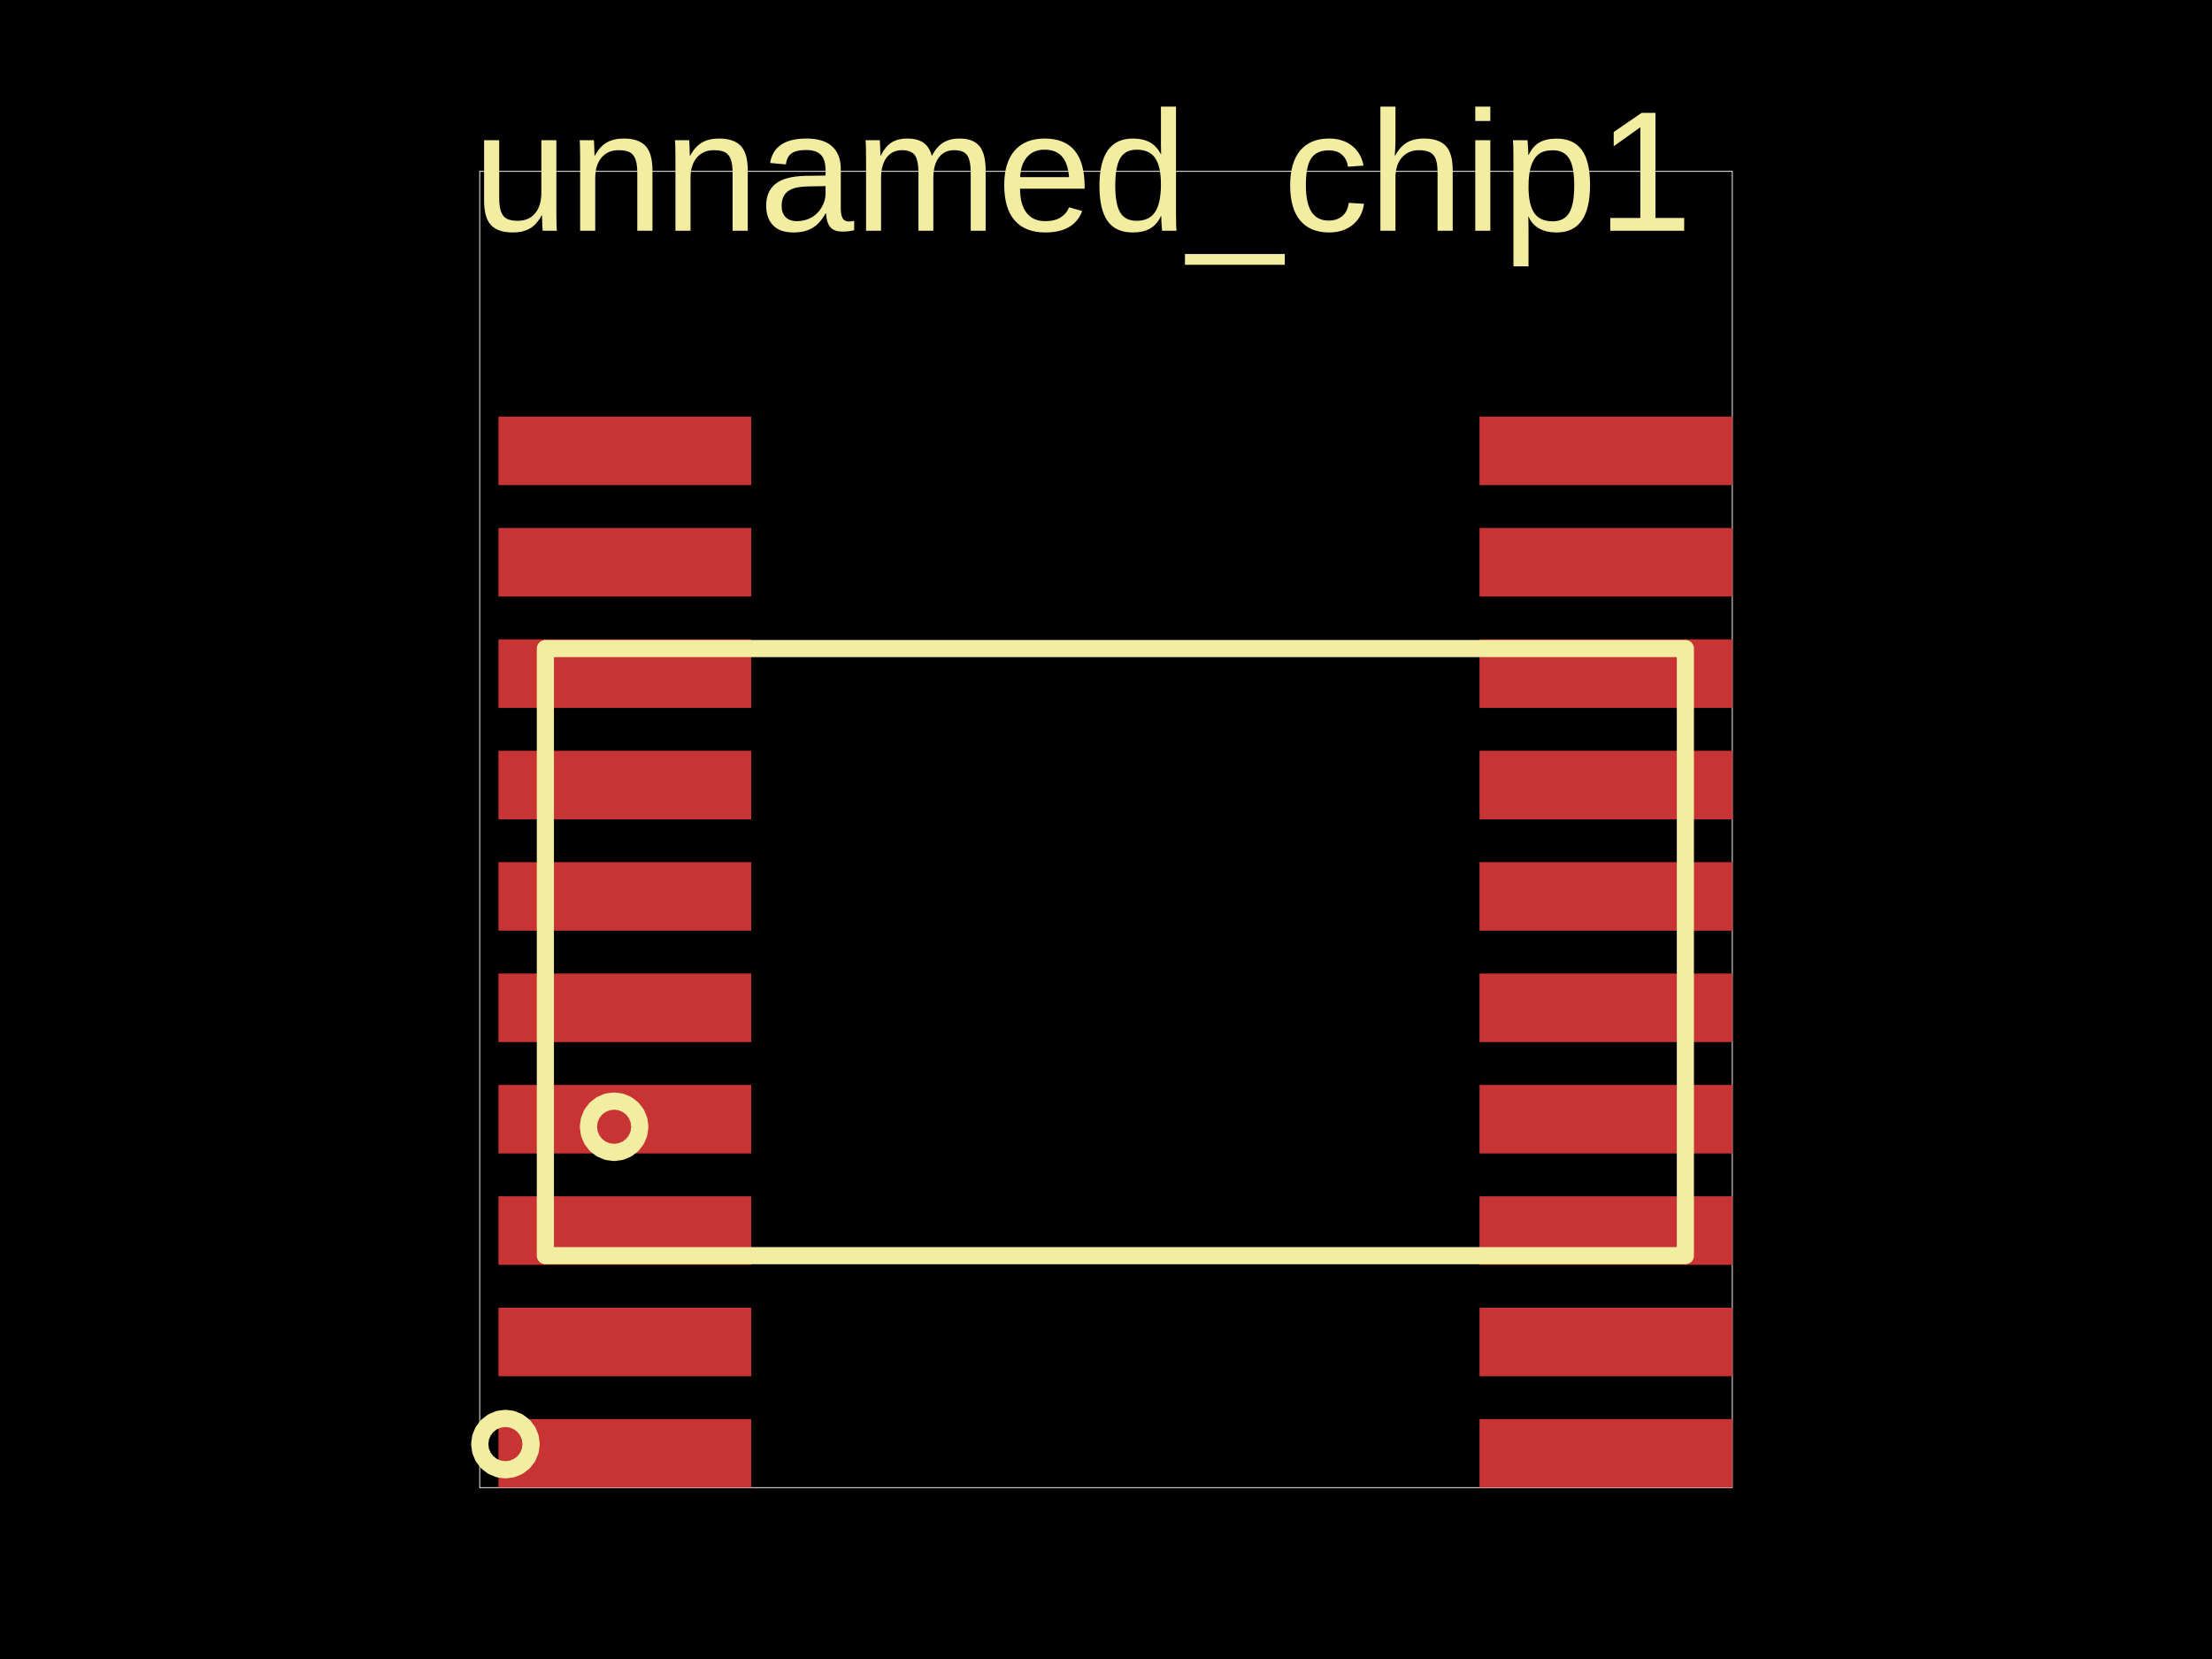
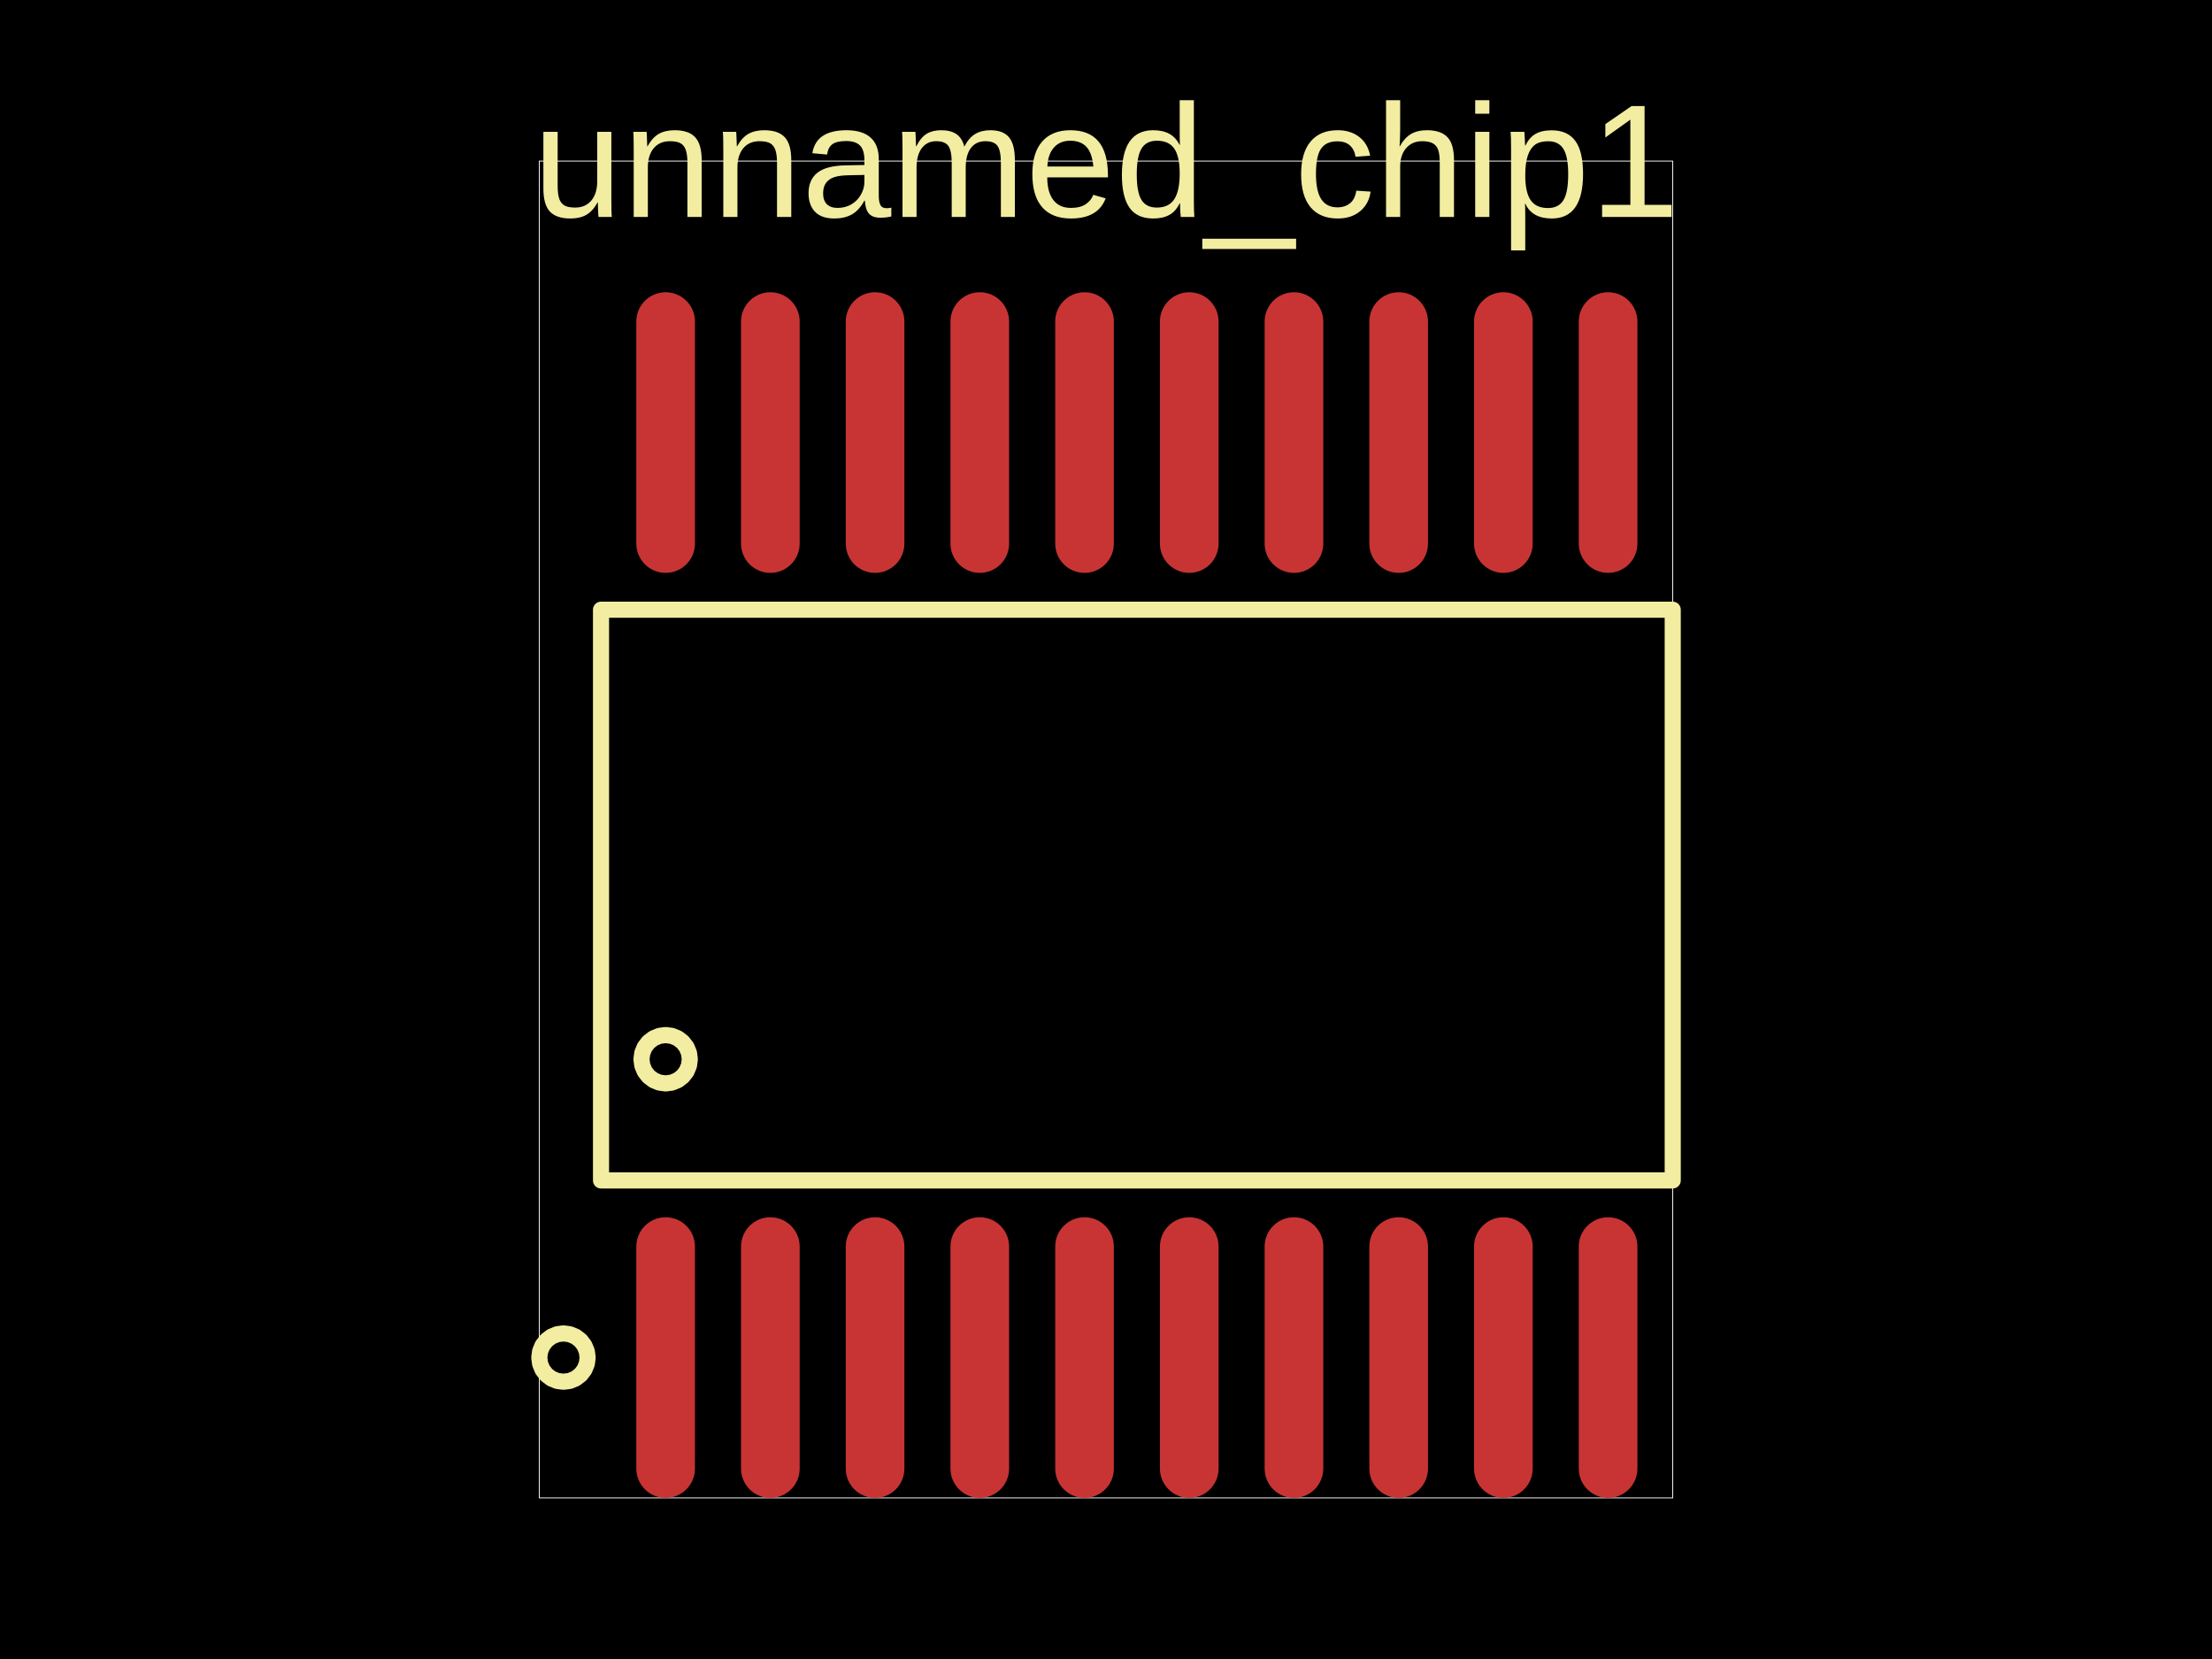
<svg xmlns="http://www.w3.org/2000/svg" width="800" height="600">
  <style />
  <rect class="boundary" x="0" y="0" fill="#000" width="800" height="600" data-type="pcb_background" data-pcb-layer="global" />
-   <rect class="pcb-boundary" fill="none" stroke="#fff" stroke-width="0.3" x="173.492" y="61.977" width="453.016" height="476.046" data-type="pcb_boundary" data-pcb-layer="global" />
-   <rect class="pcb-pad" fill="rgb(200, 52, 52)" x="180.273" y="150.666" width="91.416" height="24.791" data-type="pcb_smtpad" data-pcb-layer="top" data-pad-name="unnamed_chip1.CPVDD" />
-   <rect class="pcb-pad" fill="rgb(200, 52, 52)" x="180.273" y="190.951" width="91.416" height="24.791" data-type="pcb_smtpad" data-pcb-layer="top" data-pad-name="unnamed_chip1.CAPP" />
-   <rect class="pcb-pad" fill="rgb(200, 52, 52)" x="180.273" y="231.236" width="91.416" height="24.791" data-type="pcb_smtpad" data-pcb-layer="top" data-pad-name="unnamed_chip1.CPGND" />
-   <rect class="pcb-pad" fill="rgb(200, 52, 52)" x="180.273" y="271.522" width="91.416" height="24.791" data-type="pcb_smtpad" data-pcb-layer="top" data-pad-name="unnamed_chip1.CAPM" />
-   <rect class="pcb-pad" fill="rgb(200, 52, 52)" x="180.273" y="311.807" width="91.416" height="24.791" data-type="pcb_smtpad" data-pcb-layer="top" data-pad-name="unnamed_chip1.VNEG" />
-   <rect class="pcb-pad" fill="rgb(200, 52, 52)" x="180.273" y="352.092" width="91.416" height="24.791" data-type="pcb_smtpad" data-pcb-layer="top" data-pad-name="unnamed_chip1.OUTL" />
-   <rect class="pcb-pad" fill="rgb(200, 52, 52)" x="180.273" y="392.377" width="91.416" height="24.791" data-type="pcb_smtpad" data-pcb-layer="top" data-pad-name="unnamed_chip1.OUTR" />
-   <rect class="pcb-pad" fill="rgb(200, 52, 52)" x="180.273" y="432.662" width="91.416" height="24.791" data-type="pcb_smtpad" data-pcb-layer="top" data-pad-name="unnamed_chip1.AVDD" />
-   <rect class="pcb-pad" fill="rgb(200, 52, 52)" x="180.273" y="472.947" width="91.416" height="24.791" data-type="pcb_smtpad" data-pcb-layer="top" data-pad-name="unnamed_chip1.AGND" />
-   <rect class="pcb-pad" fill="rgb(200, 52, 52)" x="180.273" y="513.232" width="91.416" height="24.791" data-type="pcb_smtpad" data-pcb-layer="top" data-pad-name="unnamed_chip1.DEMP" />
-   <rect class="pcb-pad" fill="rgb(200, 52, 52)" x="535.092" y="513.232" width="91.416" height="24.791" data-type="pcb_smtpad" data-pcb-layer="top" data-pad-name="unnamed_chip1.FLT" />
-   <rect class="pcb-pad" fill="rgb(200, 52, 52)" x="535.092" y="472.947" width="91.416" height="24.791" data-type="pcb_smtpad" data-pcb-layer="top" data-pad-name="unnamed_chip1.SCK" />
-   <rect class="pcb-pad" fill="rgb(200, 52, 52)" x="535.092" y="432.662" width="91.416" height="24.791" data-type="pcb_smtpad" data-pcb-layer="top" data-pad-name="unnamed_chip1.BCK" />
-   <rect class="pcb-pad" fill="rgb(200, 52, 52)" x="535.092" y="392.377" width="91.416" height="24.791" data-type="pcb_smtpad" data-pcb-layer="top" data-pad-name="unnamed_chip1.DIN" />
-   <rect class="pcb-pad" fill="rgb(200, 52, 52)" x="535.092" y="352.092" width="91.416" height="24.791" data-type="pcb_smtpad" data-pcb-layer="top" data-pad-name="unnamed_chip1.LRCK" />
-   <rect class="pcb-pad" fill="rgb(200, 52, 52)" x="535.092" y="311.807" width="91.416" height="24.791" data-type="pcb_smtpad" data-pcb-layer="top" data-pad-name="unnamed_chip1.FMT" />
-   <rect class="pcb-pad" fill="rgb(200, 52, 52)" x="535.092" y="271.522" width="91.416" height="24.791" data-type="pcb_smtpad" data-pcb-layer="top" data-pad-name="unnamed_chip1.XSMT" />
-   <rect class="pcb-pad" fill="rgb(200, 52, 52)" x="535.092" y="231.236" width="91.416" height="24.791" data-type="pcb_smtpad" data-pcb-layer="top" data-pad-name="unnamed_chip1.LDOO" />
-   <rect class="pcb-pad" fill="rgb(200, 52, 52)" x="535.092" y="190.951" width="91.416" height="24.791" data-type="pcb_smtpad" data-pcb-layer="top" data-pad-name="unnamed_chip1.DGND" />
-   <rect class="pcb-pad" fill="rgb(200, 52, 52)" x="535.092" y="150.666" width="91.416" height="24.791" data-type="pcb_smtpad" data-pcb-layer="top" data-pad-name="unnamed_chip1.DVDD" />
-   <path class="pcb-silkscreen pcb-silkscreen-top" d="M 197.242 454.131 L 197.242 234.559 L 609.539 234.559 L 609.539 454.131 L 197.242 454.131 Z" fill="none" stroke="#f2eda1" stroke-width="6.198" stroke-linecap="round" stroke-linejoin="round" data-pcb-component-id="pcb_component_0" data-pcb-silkscreen-path-id="pcb_silkscreen_path_0" data-type="pcb_silkscreen_path" data-pcb-layer="top" />
-   <path class="pcb-silkscreen pcb-silkscreen-top" d="M 231.407 407.502 L 231.09 409.91 L 230.161 412.154 L 228.682 414.081 L 226.756 415.559 L 224.512 416.489 L 222.104 416.806 L 219.696 416.489 L 217.452 415.559 L 215.525 414.081 L 214.047 412.154 L 213.117 409.91 L 212.8 407.502 L 213.117 405.094 L 214.047 402.85 L 215.525 400.924 L 217.452 399.445 L 219.696 398.516 L 222.104 398.199 L 224.512 398.516 L 226.756 399.445 L 228.682 400.924 L 230.161 402.85 L 231.09 405.094 L 231.407 407.502 Z" fill="none" stroke="#f2eda1" stroke-width="6.198" stroke-linecap="round" stroke-linejoin="round" data-pcb-component-id="pcb_component_0" data-pcb-silkscreen-path-id="pcb_silkscreen_path_1" data-type="pcb_silkscreen_path" data-pcb-layer="top" />
-   <path class="pcb-silkscreen pcb-silkscreen-top" d="M 192.099 522.278 L 191.782 524.686 L 190.853 526.93 L 189.374 528.857 L 187.447 530.336 L 185.203 531.265 L 182.796 531.582 L 180.388 531.265 L 178.144 530.336 L 176.217 528.857 L 174.738 526.93 L 173.809 524.686 L 173.492 522.278 L 173.809 519.87 L 174.738 517.627 L 176.217 515.7 L 178.144 514.221 L 180.388 513.292 L 182.796 512.975 L 185.203 513.292 L 187.447 514.221 L 189.374 515.7 L 190.853 517.627 L 191.782 519.87 L 192.099 522.278 Z" fill="none" stroke="#f2eda1" stroke-width="6.198" stroke-linecap="round" stroke-linejoin="round" data-pcb-component-id="pcb_component_0" data-pcb-silkscreen-path-id="pcb_silkscreen_path_2" data-type="pcb_silkscreen_path" data-pcb-layer="top" />
-   <text x="0" y="0" dx="0" dy="0" fill="#f2eda1" font-family="Arial, sans-serif" font-size="61.977" text-anchor="middle" dominant-baseline="central" transform="matrix(1,0,0,1,391.584,61.97707)" class="pcb-silkscreen-text pcb-silkscreen-top" data-pcb-silkscreen-text-id="pcb_silkscreen_text_0" stroke="none" data-type="pcb_silkscreen_text" data-pcb-layer="top">unnamed_chip1</text>
+   <rect class="pcb-boundary" fill="none" stroke="#fff" stroke-width="0.3" x="195.038" y="58.264" width="409.923" height="483.472" data-type="pcb_boundary" data-pcb-layer="global" />
+   <rect class="pcb-pad" fill="rgb(200, 52, 52)" x="230.134" y="440.24" width="21.209" height="101.496" rx="10.604" ry="10.604" data-type="pcb_smtpad" data-pcb-layer="top" data-pad-name="unnamed_chip1.CPVDD" />
+   <rect class="pcb-pad" fill="rgb(200, 52, 52)" x="268.004" y="440.24" width="21.209" height="101.496" rx="10.604" ry="10.604" data-type="pcb_smtpad" data-pcb-layer="top" data-pad-name="unnamed_chip1.CAPP" />
+   <rect class="pcb-pad" fill="rgb(200, 52, 52)" x="305.875" y="440.24" width="21.209" height="101.496" rx="10.604" ry="10.604" data-type="pcb_smtpad" data-pcb-layer="top" data-pad-name="unnamed_chip1.CPGND" />
+   <rect class="pcb-pad" fill="rgb(200, 52, 52)" x="343.746" y="440.24" width="21.209" height="101.496" rx="10.604" ry="10.604" data-type="pcb_smtpad" data-pcb-layer="top" data-pad-name="unnamed_chip1.CAPM" />
+   <rect class="pcb-pad" fill="rgb(200, 52, 52)" x="381.631" y="440.24" width="21.209" height="101.496" rx="10.604" ry="10.604" data-type="pcb_smtpad" data-pcb-layer="top" data-pad-name="unnamed_chip1.VNEG" />
+   <rect class="pcb-pad" fill="rgb(200, 52, 52)" x="419.502" y="440.24" width="21.209" height="101.496" rx="10.604" ry="10.604" data-type="pcb_smtpad" data-pcb-layer="top" data-pad-name="unnamed_chip1.OUTL" />
+   <rect class="pcb-pad" fill="rgb(200, 52, 52)" x="457.373" y="440.24" width="21.209" height="101.496" rx="10.604" ry="10.604" data-type="pcb_smtpad" data-pcb-layer="top" data-pad-name="unnamed_chip1.OUTR" />
+   <rect class="pcb-pad" fill="rgb(200, 52, 52)" x="495.244" y="440.24" width="21.209" height="101.496" rx="10.604" ry="10.604" data-type="pcb_smtpad" data-pcb-layer="top" data-pad-name="unnamed_chip1.AVDD" />
+   <rect class="pcb-pad" fill="rgb(200, 52, 52)" x="533.114" y="440.24" width="21.209" height="101.496" rx="10.604" ry="10.604" data-type="pcb_smtpad" data-pcb-layer="top" data-pad-name="unnamed_chip1.AGND" />
+   <rect class="pcb-pad" fill="rgb(200, 52, 52)" x="570.985" y="440.24" width="21.209" height="101.496" rx="10.604" ry="10.604" data-type="pcb_smtpad" data-pcb-layer="top" data-pad-name="unnamed_chip1.DEMP" />
+   <rect class="pcb-pad" fill="rgb(200, 52, 52)" x="230.134" y="105.693" width="21.209" height="101.496" rx="10.604" ry="10.604" data-type="pcb_smtpad" data-pcb-layer="top" data-pad-name="unnamed_chip1.DVDD" />
+   <rect class="pcb-pad" fill="rgb(200, 52, 52)" x="268.004" y="105.693" width="21.209" height="101.496" rx="10.604" ry="10.604" data-type="pcb_smtpad" data-pcb-layer="top" data-pad-name="unnamed_chip1.DGND" />
+   <rect class="pcb-pad" fill="rgb(200, 52, 52)" x="305.875" y="105.693" width="21.209" height="101.496" rx="10.604" ry="10.604" data-type="pcb_smtpad" data-pcb-layer="top" data-pad-name="unnamed_chip1.LDOO" />
+   <rect class="pcb-pad" fill="rgb(200, 52, 52)" x="343.746" y="105.693" width="21.209" height="101.496" rx="10.604" ry="10.604" data-type="pcb_smtpad" data-pcb-layer="top" data-pad-name="unnamed_chip1.XSMT" />
+   <rect class="pcb-pad" fill="rgb(200, 52, 52)" x="381.631" y="105.693" width="21.209" height="101.496" rx="10.604" ry="10.604" data-type="pcb_smtpad" data-pcb-layer="top" data-pad-name="unnamed_chip1.FMT" />
+   <rect class="pcb-pad" fill="rgb(200, 52, 52)" x="419.502" y="105.693" width="21.209" height="101.496" rx="10.604" ry="10.604" data-type="pcb_smtpad" data-pcb-layer="top" data-pad-name="unnamed_chip1.LRCK" />
+   <rect class="pcb-pad" fill="rgb(200, 52, 52)" x="457.373" y="105.693" width="21.209" height="101.496" rx="10.604" ry="10.604" data-type="pcb_smtpad" data-pcb-layer="top" data-pad-name="unnamed_chip1.DIN" />
+   <rect class="pcb-pad" fill="rgb(200, 52, 52)" x="495.244" y="105.693" width="21.209" height="101.496" rx="10.604" ry="10.604" data-type="pcb_smtpad" data-pcb-layer="top" data-pad-name="unnamed_chip1.BCK" />
+   <rect class="pcb-pad" fill="rgb(200, 52, 52)" x="533.114" y="105.693" width="21.209" height="101.496" rx="10.604" ry="10.604" data-type="pcb_smtpad" data-pcb-layer="top" data-pad-name="unnamed_chip1.SCK" />
+   <rect class="pcb-pad" fill="rgb(200, 52, 52)" x="570.985" y="105.693" width="21.209" height="101.496" rx="10.604" ry="10.604" data-type="pcb_smtpad" data-pcb-layer="top" data-pad-name="unnamed_chip1.FLT" />
+   <path class="pcb-silkscreen pcb-silkscreen-top" d="M 217.366 426.923 L 217.366 220.506 L 604.962 220.506 L 604.962 426.923 L 217.366 426.923 Z" fill="none" stroke="#f2eda1" stroke-width="5.826" stroke-linecap="round" stroke-linejoin="round" data-pcb-component-id="pcb_component_0" data-pcb-silkscreen-path-id="pcb_silkscreen_path_0" data-type="pcb_silkscreen_path" data-pcb-layer="top" />
+   <path class="pcb-silkscreen pcb-silkscreen-top" d="M 249.484 383.088 L 249.186 385.352 L 248.312 387.461 L 246.922 389.273 L 245.111 390.663 L 243.002 391.536 L 240.738 391.834 L 238.474 391.536 L 236.365 390.663 L 234.553 389.273 L 233.163 387.461 L 232.29 385.352 L 231.992 383.088 L 232.29 380.824 L 233.163 378.715 L 234.553 376.904 L 236.365 375.514 L 238.474 374.64 L 240.738 374.342 L 243.002 374.64 L 245.111 375.514 L 246.922 376.904 L 248.312 378.715 L 249.186 380.824 L 249.484 383.088 Z" fill="none" stroke="#f2eda1" stroke-width="5.826" stroke-linecap="round" stroke-linejoin="round" data-pcb-component-id="pcb_component_0" data-pcb-silkscreen-path-id="pcb_silkscreen_path_1" data-type="pcb_silkscreen_path" data-pcb-layer="top" />
+   <path class="pcb-silkscreen pcb-silkscreen-top" d="M 212.531 490.988 L 212.233 493.252 L 211.359 495.361 L 209.969 497.172 L 208.158 498.562 L 206.048 499.436 L 203.785 499.734 L 201.521 499.436 L 199.412 498.562 L 197.6 497.172 L 196.21 495.361 L 195.337 493.252 L 195.038 490.988 L 195.337 488.724 L 196.21 486.615 L 197.6 484.803 L 199.412 483.413 L 201.521 482.54 L 203.785 482.242 L 206.048 482.54 L 208.158 483.413 L 209.969 484.803 L 211.359 486.615 L 212.233 488.724 L 212.531 490.988 Z" fill="none" stroke="#f2eda1" stroke-width="5.826" stroke-linecap="round" stroke-linejoin="round" data-pcb-component-id="pcb_component_0" data-pcb-silkscreen-path-id="pcb_silkscreen_path_2" data-type="pcb_silkscreen_path" data-pcb-layer="top" />
+   <text x="0" y="0" dx="0" dy="0" fill="#f2eda1" font-family="Arial, sans-serif" font-size="58.264" text-anchor="middle" dominant-baseline="central" transform="matrix(1,0,0,1,400.0644,58.26393)" class="pcb-silkscreen-text pcb-silkscreen-top" data-pcb-silkscreen-text-id="pcb_silkscreen_text_0" stroke="none" data-type="pcb_silkscreen_text" data-pcb-layer="top">unnamed_chip1</text>
</svg>
